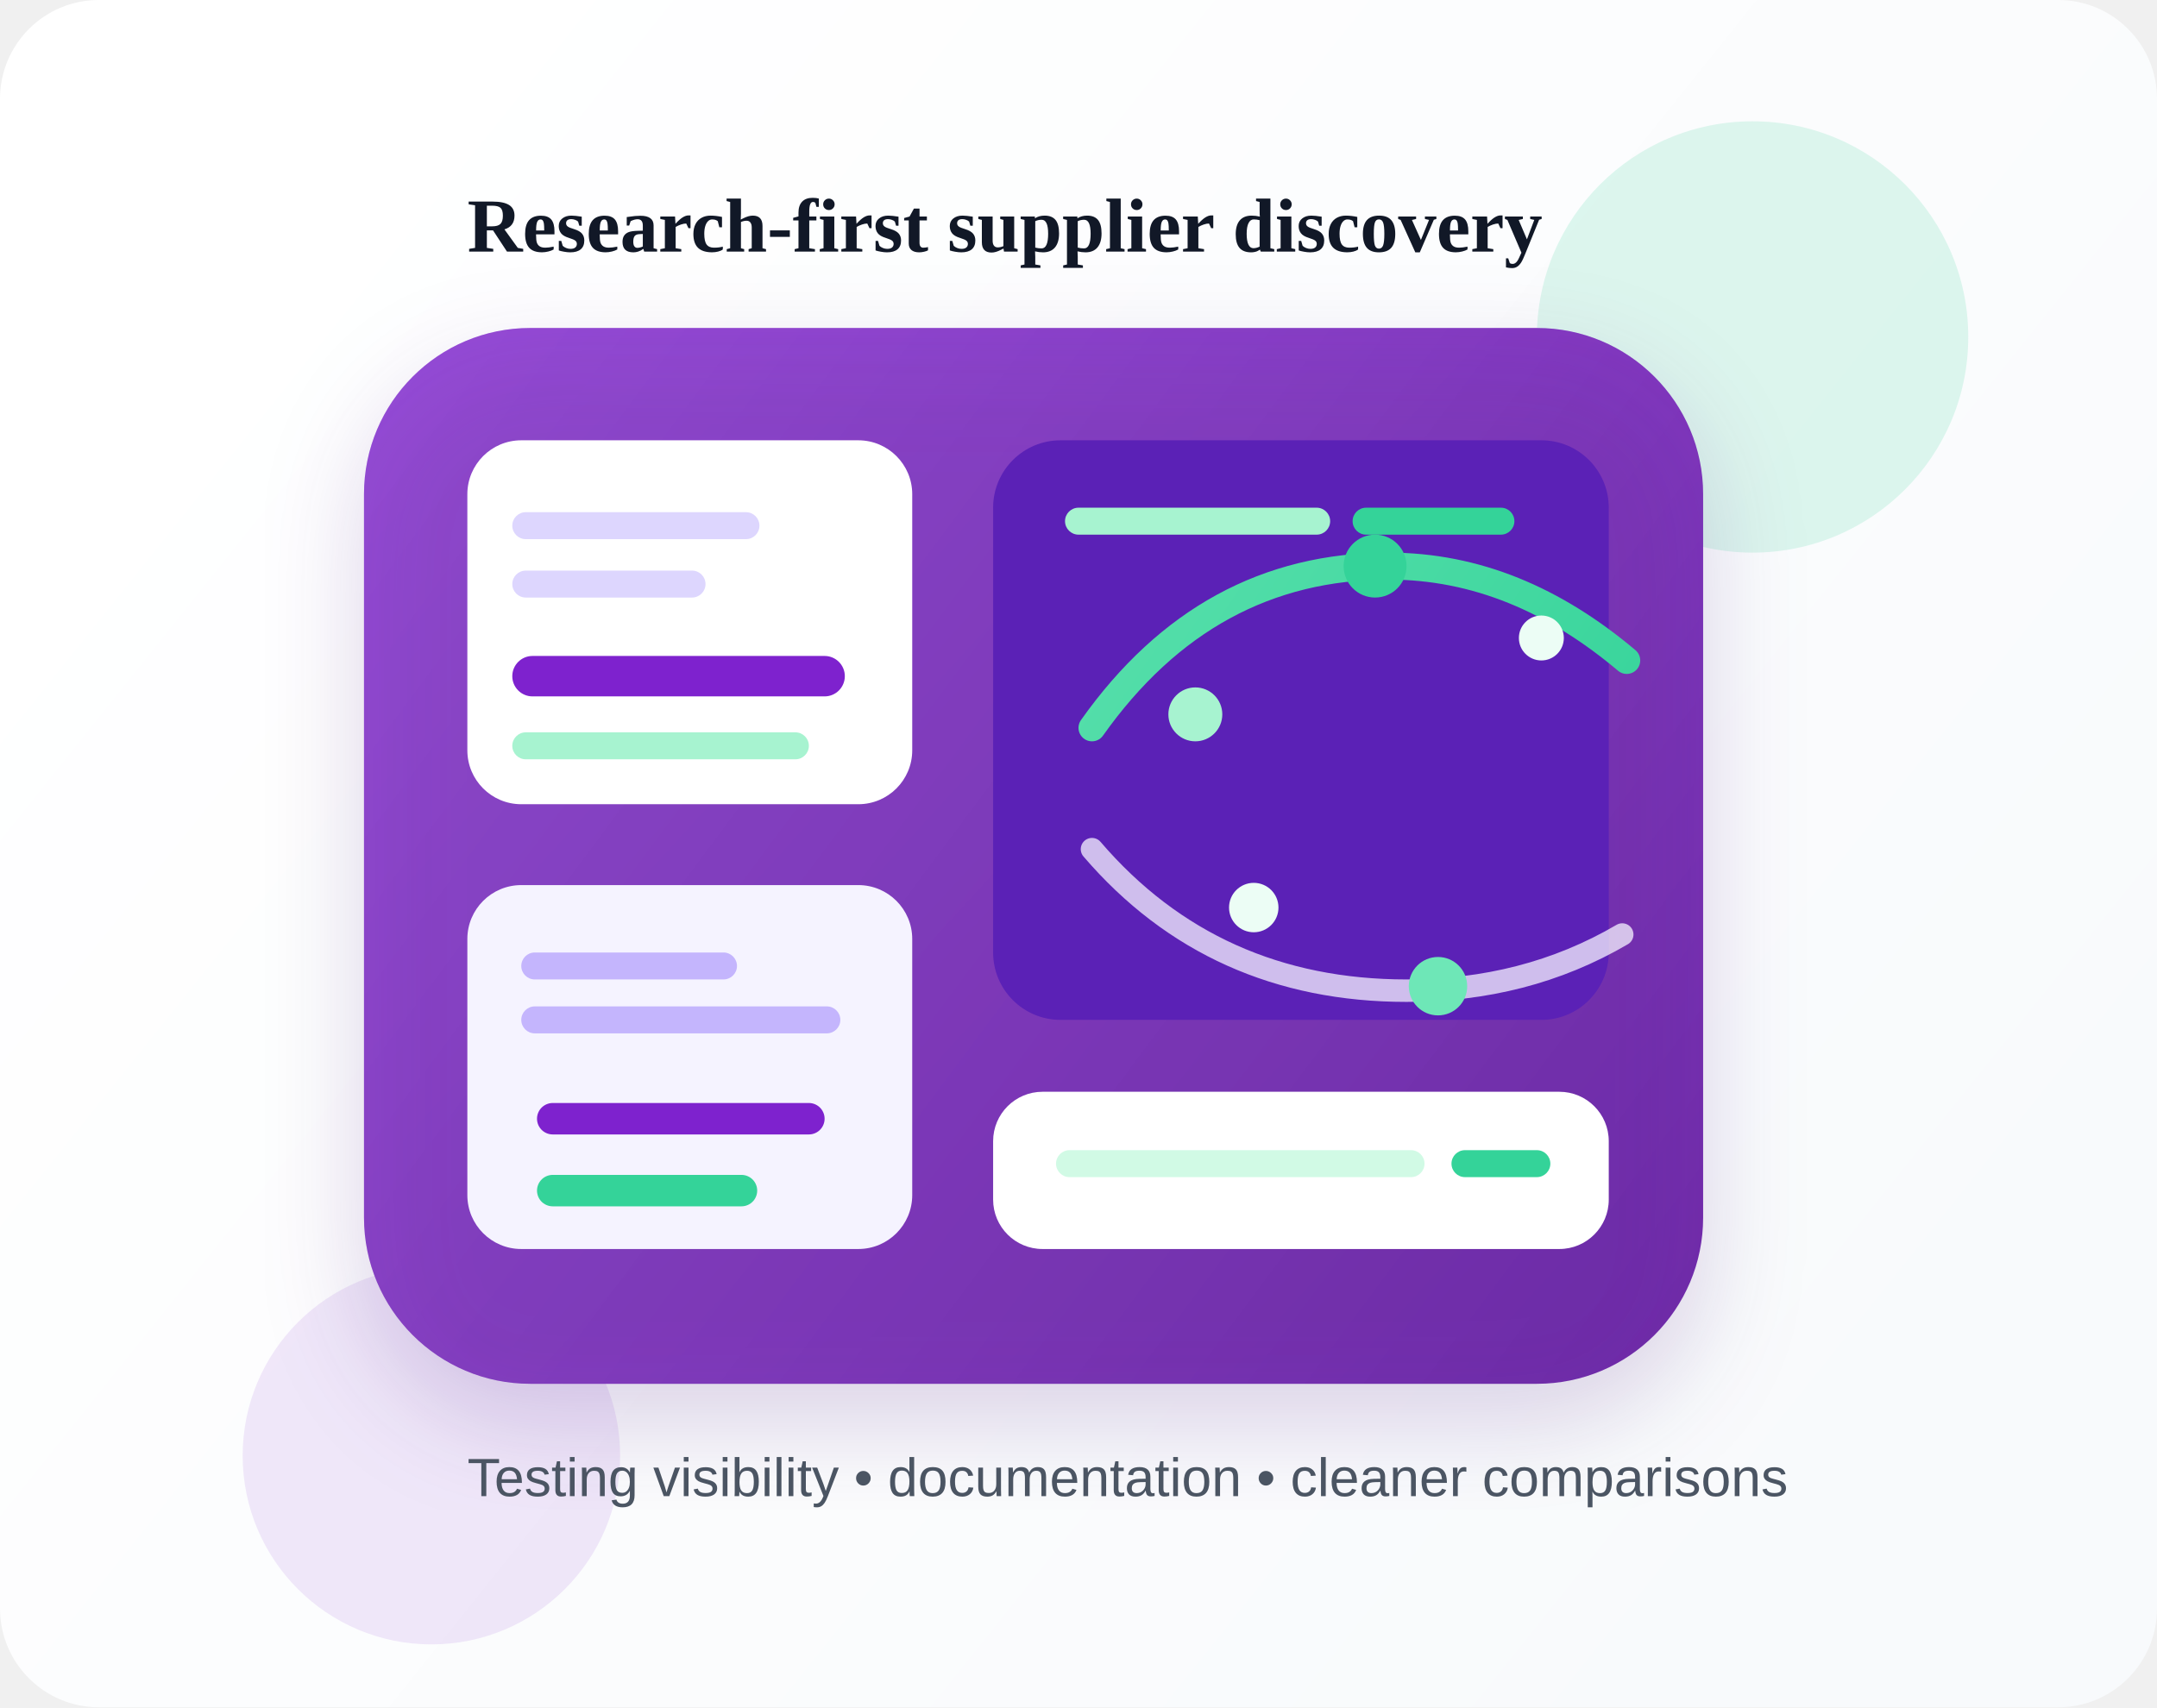
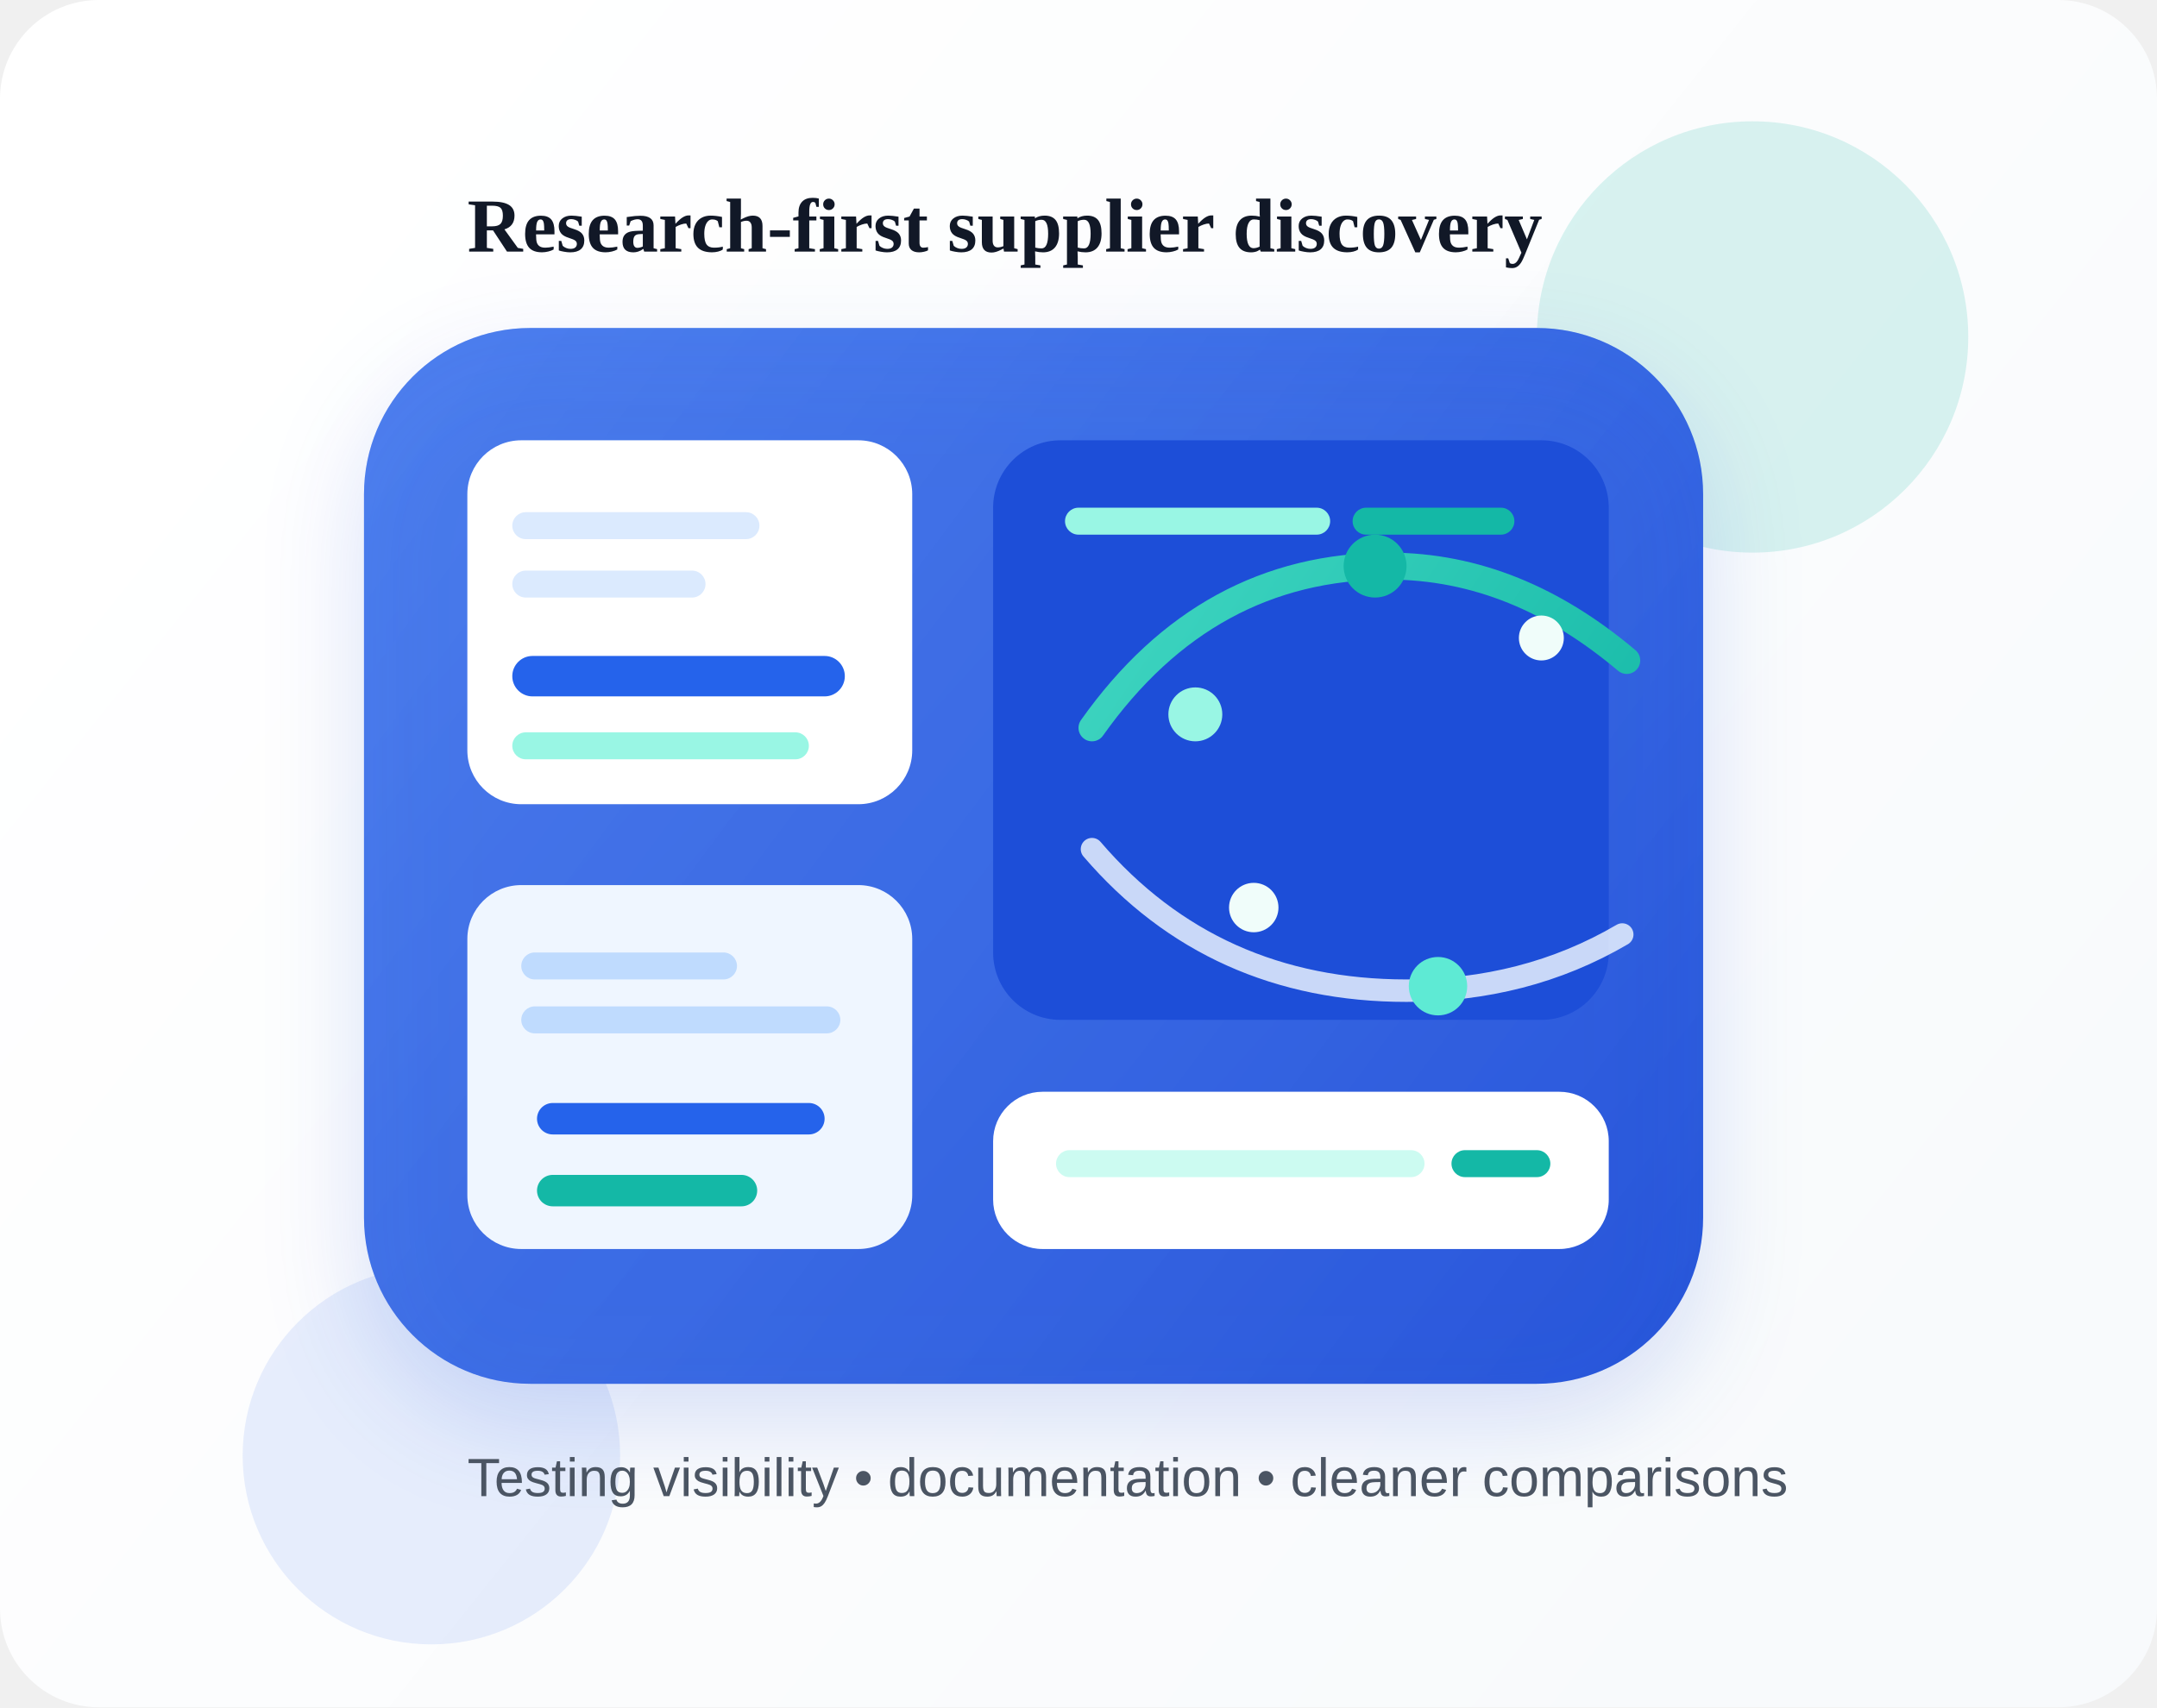
<svg xmlns="http://www.w3.org/2000/svg" width="960" height="760" viewBox="0 0 960 760" fill="none">
  <defs>
    <linearGradient id="bg" x1="112" y1="84" x2="846" y2="672" gradientUnits="userSpaceOnUse">
      <stop stop-color="#FFFFFF" />
      <stop offset="1" stop-color="#F8FAFC" />
    </linearGradient>
    <linearGradient id="panel" x1="196" y1="124" x2="728" y2="610" gradientUnits="userSpaceOnUse">
-       <stop stop-color="#7E22CE" />
-       <stop offset="1" stop-color="#6B21A8" />
+       <stop stop-color="#2563EB" />
+       <stop offset="1" stop-color="#1D4ED8" />
    </linearGradient>
    <linearGradient id="glass" x1="176" y1="166" x2="774" y2="612" gradientUnits="userSpaceOnUse">
      <stop stop-color="#FFFFFF" stop-opacity="0.18" />
      <stop offset="1" stop-color="#FFFFFF" stop-opacity="0.04" />
    </linearGradient>
    <linearGradient id="accent" x1="260" y1="260" x2="640" y2="520" gradientUnits="userSpaceOnUse">
-       <stop stop-color="#6EE7B7" />
-       <stop offset="1" stop-color="#34D399" />
+       <stop stop-color="#5EEAD4" />
+       <stop offset="1" stop-color="#14B8A6" />
    </linearGradient>
    <filter id="shadow" x="118" y="112" width="724" height="560" filterUnits="userSpaceOnUse" color-interpolation-filters="sRGB">
      <feFlood flood-opacity="0" result="BackgroundImageFix" />
      <feColorMatrix in="SourceAlpha" type="matrix" values="0 0 0 0 0 0 0 0 0 0 0 0 0 0 0 0 0 0 127 0" result="hardAlpha" />
      <feOffset dy="18" />
      <feGaussianBlur stdDeviation="22" />
-       <feColorMatrix type="matrix" values="0 0 0 0 0.294 0 0 0 0 0.102 0 0 0 0 0.510 0 0 0 0.18 0" />
+       <feColorMatrix type="matrix" values="0 0 0 0 0.114 0 0 0 0 0.306 0 0 0 0 0.847 0 0 0 0.16 0" />
      <feBlend mode="normal" in2="BackgroundImageFix" result="effect1_dropShadow_0_1" />
      <feBlend mode="normal" in="SourceGraphic" in2="effect1_dropShadow_0_1" result="shape" />
    </filter>
  </defs>
  <rect width="960" height="760" rx="44" fill="url(#bg)" />
-   <circle cx="780" cy="150" r="96" fill="#34D399" fill-opacity=".16" />
-   <circle cx="192" cy="648" r="84" fill="#7E22CE" fill-opacity=".10" />
+   <circle cx="780" cy="150" r="96" fill="#14B8A6" fill-opacity=".16" />
+   <circle cx="192" cy="648" r="84" fill="#2563EB" fill-opacity=".10" />
  <path d="M162 220C162 179.131 195.131 146 236 146H684C724.869 146 758 179.131 758 220V542C758 582.869 724.869 616 684 616H236C195.131 616 162 582.869 162 542V220Z" fill="url(#panel)" />
  <g filter="url(#shadow)">
    <path d="M162 220C162 179.131 195.131 146 236 146H684C724.869 146 758 179.131 758 220V542C758 582.869 724.869 616 684 616H236C195.131 616 162 582.869 162 542V220Z" fill="url(#glass)" />
  </g>
  <rect x="208" y="196" width="198" height="162" rx="24" fill="#FFFFFF" />
-   <rect x="228" y="228" width="110" height="12" rx="6" fill="#DDD6FE" />
-   <rect x="228" y="254" width="86" height="12" rx="6" fill="#DDD6FE" />
-   <rect x="228" y="292" width="148" height="18" rx="9" fill="#7E22CE" />
-   <rect x="228" y="326" width="132" height="12" rx="6" fill="#A7F3D0" />
-   <rect x="442" y="196" width="274" height="258" rx="30" fill="#5B21B6" />
-   <rect x="474" y="226" width="118" height="12" rx="6" fill="#A7F3D0" />
-   <rect x="602" y="226" width="72" height="12" rx="6" fill="#34D399" />
+   <rect x="228" y="228" width="110" height="12" rx="6" fill="#DBEAFE" />
+   <rect x="228" y="254" width="86" height="12" rx="6" fill="#DBEAFE" />
+   <rect x="228" y="292" width="148" height="18" rx="9" fill="#2563EB" />
+   <rect x="228" y="326" width="132" height="12" rx="6" fill="#99F6E4" />
+   <rect x="442" y="196" width="274" height="258" rx="30" fill="#1D4ED8" />
+   <rect x="474" y="226" width="118" height="12" rx="6" fill="#99F6E4" />
+   <rect x="602" y="226" width="72" height="12" rx="6" fill="#14B8A6" />
  <path d="M486 324C520 276 564 252 618 252C657 252 692 267 724 294" stroke="url(#accent)" stroke-width="12" stroke-linecap="round" />
-   <path d="M486 378C522 420 569 441 626 441C661 441 693 433 722 416" stroke="#F5F3FF" stroke-opacity="0.75" stroke-width="10" stroke-linecap="round" />
-   <circle cx="532" cy="318" r="12" fill="#A7F3D0" />
-   <circle cx="612" cy="252" r="14" fill="#34D399" />
-   <circle cx="686" cy="284" r="10" fill="#ECFDF5" />
-   <circle cx="558" cy="404" r="11" fill="#ECFDF5" />
-   <circle cx="640" cy="439" r="13" fill="#6EE7B7" />
-   <rect x="208" y="394" width="198" height="162" rx="24" fill="#F5F3FF" />
-   <rect x="232" y="424" width="96" height="12" rx="6" fill="#C4B5FD" />
-   <rect x="232" y="448" width="142" height="12" rx="6" fill="#C4B5FD" />
-   <path d="M246 498H360" stroke="#7E22CE" stroke-width="14" stroke-linecap="round" />
-   <path d="M246 530H330" stroke="#34D399" stroke-width="14" stroke-linecap="round" />
+   <path d="M486 378C522 420 569 441 626 441C661 441 693 433 722 416" stroke="#EFF6FF" stroke-opacity="0.82" stroke-width="10" stroke-linecap="round" />
+   <circle cx="532" cy="318" r="12" fill="#99F6E4" />
+   <circle cx="612" cy="252" r="14" fill="#14B8A6" />
+   <circle cx="686" cy="284" r="10" fill="#F0FDFA" />
+   <circle cx="558" cy="404" r="11" fill="#F0FDFA" />
+   <circle cx="640" cy="439" r="13" fill="#5EEAD4" />
+   <rect x="208" y="394" width="198" height="162" rx="24" fill="#EFF6FF" />
+   <rect x="232" y="424" width="96" height="12" rx="6" fill="#BFDBFE" />
+   <rect x="232" y="448" width="142" height="12" rx="6" fill="#BFDBFE" />
+   <path d="M246 498H360" stroke="#2563EB" stroke-width="14" stroke-linecap="round" />
+   <path d="M246 530H330" stroke="#14B8A6" stroke-width="14" stroke-linecap="round" />
  <rect x="442" y="486" width="274" height="70" rx="22" fill="#FFFFFF" />
-   <rect x="470" y="512" width="164" height="12" rx="6" fill="#D1FAE5" />
-   <rect x="646" y="512" width="44" height="12" rx="6" fill="#34D399" />
+   <rect x="470" y="512" width="164" height="12" rx="6" fill="#CCFBF1" />
+   <rect x="646" y="512" width="44" height="12" rx="6" fill="#14B8A6" />
  <text x="208" y="112" fill="#111827" font-family="Georgia, 'Times New Roman', serif" font-size="34" font-weight="700">Research-first supplier discovery</text>
  <text x="208" y="666" fill="#4B5563" font-family="Arial, Helvetica, sans-serif" font-size="24">Testing visibility • documentation • cleaner comparisons</text>
</svg>
